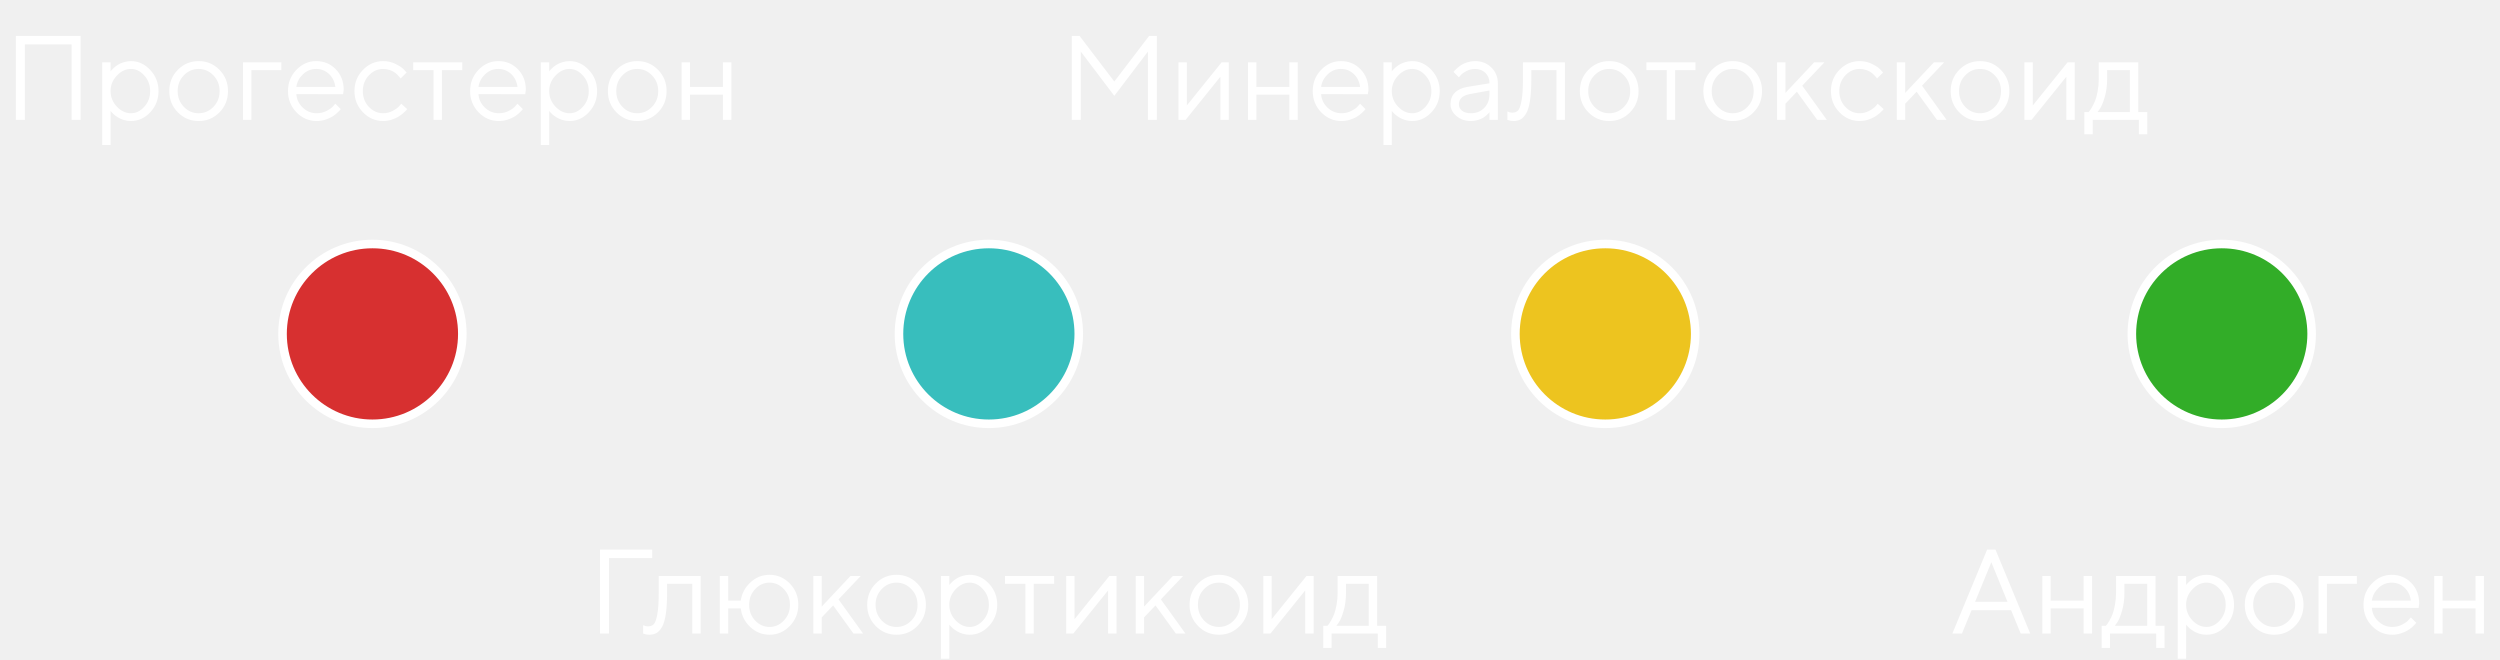
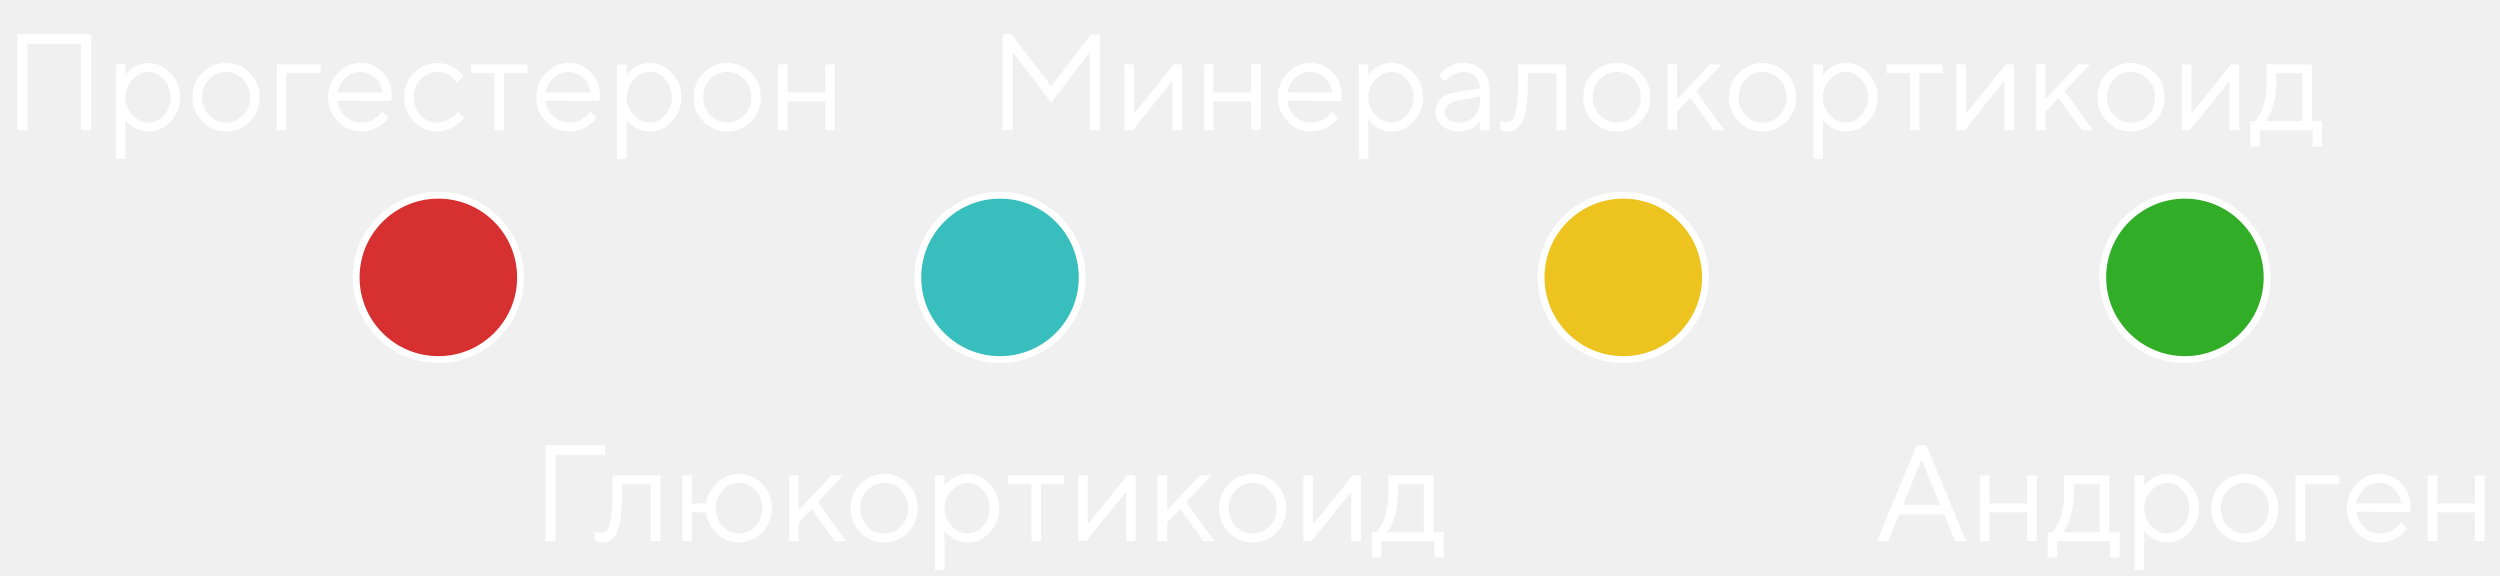
- <svg xmlns="http://www.w3.org/2000/svg" width="292" height="77" viewBox="0 0 292 77" fill="none">
-   <path d="M126 39C126 44.799 121.299 49.5 115.5 49.5C109.701 49.5 105 44.799 105 39C105 33.201 109.701 28.5 115.5 28.5C121.299 28.5 126 33.201 126 39Z" fill="#38BEBD" stroke="white" />
-   <path d="M198 39C198 44.799 193.299 49.5 187.5 49.5C181.701 49.5 177 44.799 177 39C177 33.201 181.701 28.5 187.5 28.5C193.299 28.5 198 33.201 198 39Z" fill="#EDC41F" stroke="white" />
-   <path d="M270 39C270 44.799 265.299 49.5 259.5 49.5C253.701 49.5 249 44.799 249 39C249 33.201 253.701 28.5 259.5 28.5C265.299 28.5 270 33.201 270 39Z" fill="#32AD28" stroke="white" />
-   <path d="M54 39C54 44.799 49.299 49.5 43.5 49.5C37.701 49.5 33 44.799 33 39C33 33.201 37.701 28.5 43.5 28.5C49.299 28.5 54 33.201 54 39Z" fill="#D73030" stroke="white" />
-   <path d="M134.077 6.022L130.153 11.197L126.236 6.022V14H125.184V4.197H126.093L130.153 9.522L134.214 4.197H135.123V14H134.077V6.022ZM142.684 7.28H143.524V14H142.54V8.962L138.479 14H137.646V7.28H138.623V12.318L142.684 7.28ZM150.593 14V11.06H146.744V14H145.767V7.28H146.744V10.151H150.593V7.28H151.577V14H150.593ZM159.767 11.006L154.305 10.992C154.341 11.598 154.59 12.122 155.05 12.565C155.515 13.007 156.059 13.227 156.684 13.227C157.103 13.227 157.493 13.134 157.853 12.947C158.213 12.76 158.468 12.574 158.618 12.387L158.857 12.113L159.486 12.742C159.459 12.779 159.418 12.831 159.363 12.899C159.313 12.963 159.199 13.075 159.021 13.234C158.848 13.389 158.659 13.528 158.454 13.651C158.254 13.77 157.992 13.882 157.668 13.986C157.349 14.087 157.021 14.137 156.684 14.137C155.768 14.137 154.979 13.797 154.318 13.118C153.658 12.435 153.327 11.607 153.327 10.637C153.327 9.666 153.653 8.841 154.305 8.162C154.961 7.479 155.731 7.137 156.615 7.137C157.531 7.137 158.297 7.456 158.912 8.094C159.527 8.727 159.835 9.529 159.835 10.5L159.767 11.006ZM158.126 8.647C157.707 8.251 157.203 8.053 156.615 8.053C156.027 8.053 155.515 8.26 155.077 8.675C154.64 9.09 154.382 9.582 154.305 10.151H158.857C158.785 9.545 158.541 9.044 158.126 8.647ZM163.301 8.825C162.809 9.345 162.562 9.951 162.562 10.644C162.562 11.332 162.806 11.935 163.294 12.455C163.786 12.97 164.335 13.227 164.941 13.227C165.52 13.227 166.037 12.977 166.493 12.476C166.953 11.97 167.184 11.359 167.184 10.644C167.184 9.924 166.953 9.313 166.493 8.812C166.037 8.306 165.52 8.053 164.941 8.053C164.335 8.053 163.788 8.31 163.301 8.825ZM162.562 12.947V16.939H161.585V7.28H162.562V8.333C162.581 8.306 162.613 8.265 162.658 8.21C162.708 8.151 162.806 8.053 162.952 7.916C163.103 7.779 163.264 7.659 163.438 7.554C163.611 7.444 163.832 7.349 164.101 7.267C164.374 7.18 164.654 7.137 164.941 7.137C165.798 7.137 166.548 7.481 167.19 8.169C167.838 8.857 168.161 9.682 168.161 10.644C168.161 11.601 167.84 12.423 167.197 13.111C166.555 13.795 165.803 14.137 164.941 14.137C164.654 14.137 164.376 14.096 164.107 14.014C163.843 13.932 163.62 13.834 163.438 13.72C163.255 13.606 163.096 13.492 162.959 13.378C162.827 13.259 162.727 13.159 162.658 13.077L162.562 12.947ZM171.381 10.151L173.972 9.728C173.972 9.231 173.814 8.827 173.5 8.518C173.186 8.208 172.782 8.053 172.29 8.053C171.935 8.053 171.6 8.135 171.285 8.299C170.975 8.458 170.75 8.622 170.608 8.791L170.396 9.03L169.768 8.401C169.795 8.365 169.831 8.319 169.877 8.265C169.927 8.205 170.032 8.105 170.191 7.964C170.355 7.818 170.526 7.688 170.704 7.574C170.882 7.46 171.114 7.36 171.401 7.273C171.693 7.182 171.989 7.137 172.29 7.137C173.056 7.137 173.689 7.385 174.19 7.882C174.696 8.379 174.949 8.994 174.949 9.728V14H173.972V13.091C173.953 13.118 173.924 13.157 173.883 13.207C173.846 13.253 173.76 13.337 173.623 13.46C173.491 13.579 173.347 13.685 173.192 13.781C173.037 13.872 172.832 13.954 172.577 14.027C172.326 14.1 172.067 14.137 171.798 14.137C171.128 14.137 170.563 13.938 170.103 13.542C169.647 13.146 169.419 12.692 169.419 12.182C169.419 11.621 169.588 11.17 169.925 10.828C170.262 10.482 170.747 10.256 171.381 10.151ZM171.798 13.227C172.431 13.227 172.951 13.02 173.356 12.605C173.767 12.191 173.972 11.653 173.972 10.992V10.568L171.661 10.992C170.823 11.152 170.401 11.548 170.396 12.182C170.396 12.482 170.52 12.733 170.766 12.934C171.016 13.13 171.36 13.227 171.798 13.227ZM177.882 7.28H182.783V14H181.799V8.189H178.859V9.242C178.859 10.231 178.809 11.056 178.709 11.717C178.613 12.373 178.467 12.874 178.271 13.221C178.076 13.562 177.859 13.802 177.622 13.938C177.385 14.071 177.098 14.137 176.761 14.137C176.647 14.137 176.531 14.125 176.412 14.102C176.298 14.08 176.214 14.055 176.159 14.027L176.063 14V13.023C176.25 13.114 176.437 13.159 176.624 13.159C176.911 13.159 177.137 13.077 177.301 12.913C177.465 12.749 177.602 12.371 177.711 11.778C177.825 11.186 177.882 10.341 177.882 9.242V7.28ZM189.688 12.476C190.166 11.979 190.405 11.368 190.405 10.644C190.405 9.914 190.164 9.301 189.681 8.805C189.202 8.303 188.626 8.053 187.951 8.053C187.281 8.053 186.705 8.303 186.222 8.805C185.743 9.301 185.504 9.912 185.504 10.637C185.504 11.357 185.743 11.97 186.222 12.476C186.705 12.977 187.281 13.227 187.951 13.227C188.626 13.227 189.204 12.977 189.688 12.476ZM185.531 13.125C184.861 12.45 184.526 11.623 184.526 10.644C184.526 9.659 184.859 8.83 185.524 8.155C186.194 7.476 187.006 7.137 187.958 7.137C188.91 7.137 189.719 7.476 190.385 8.155C191.05 8.83 191.383 9.659 191.383 10.644C191.383 11.623 191.05 12.45 190.385 13.125C189.719 13.8 188.91 14.137 187.958 14.137C187.006 14.137 186.197 13.8 185.531 13.125ZM192.299 8.189V7.28H198.034V8.189H195.655V14H194.678V8.189H192.299ZM204.111 12.476C204.59 11.979 204.829 11.368 204.829 10.644C204.829 9.914 204.588 9.301 204.104 8.805C203.626 8.303 203.049 8.053 202.375 8.053C201.705 8.053 201.129 8.303 200.646 8.805C200.167 9.301 199.928 9.912 199.928 10.637C199.928 11.357 200.167 11.97 200.646 12.476C201.129 12.977 201.705 13.227 202.375 13.227C203.049 13.227 203.628 12.977 204.111 12.476ZM199.955 13.125C199.285 12.45 198.95 11.623 198.95 10.644C198.95 9.659 199.283 8.83 199.948 8.155C200.618 7.476 201.429 7.137 202.382 7.137C203.334 7.137 204.143 7.476 204.809 8.155C205.474 8.83 205.807 9.659 205.807 10.644C205.807 11.623 205.474 12.45 204.809 13.125C204.143 13.8 203.334 14.137 202.382 14.137C201.429 14.137 200.62 13.8 199.955 13.125ZM208.541 12.113V14H207.563V7.28H208.541V10.849L211.897 7.28H213.094L210.503 10.008L213.374 14H212.253L209.874 10.712L208.541 12.113ZM214.844 13.111C214.183 12.432 213.853 11.607 213.853 10.637C213.853 9.666 214.183 8.841 214.844 8.162C215.509 7.479 216.298 7.137 217.209 7.137C217.733 7.137 218.221 7.251 218.672 7.479C219.128 7.702 219.453 7.925 219.649 8.148L219.943 8.47L219.239 9.167C219.221 9.14 219.194 9.101 219.157 9.051C219.121 9.001 219.039 8.91 218.911 8.777C218.788 8.645 218.654 8.531 218.508 8.436C218.362 8.335 218.173 8.246 217.94 8.169C217.708 8.091 217.464 8.053 217.209 8.053C216.566 8.053 216.008 8.303 215.534 8.805C215.065 9.301 214.83 9.914 214.83 10.644C214.83 11.368 215.065 11.981 215.534 12.482C216.008 12.979 216.566 13.227 217.209 13.227C217.601 13.227 217.972 13.134 218.323 12.947C218.674 12.76 218.929 12.574 219.089 12.387L219.314 12.113L220.012 12.742C219.984 12.779 219.941 12.831 219.882 12.899C219.827 12.963 219.709 13.075 219.526 13.234C219.344 13.389 219.153 13.528 218.952 13.651C218.752 13.77 218.492 13.882 218.173 13.986C217.858 14.087 217.537 14.137 217.209 14.137C216.293 14.137 215.505 13.795 214.844 13.111ZM222.527 12.113V14H221.55V7.28H222.527V10.849L225.884 7.28H227.08L224.489 10.008L227.36 14H226.239L223.86 10.712L222.527 12.113ZM233 12.476C233.479 11.979 233.718 11.368 233.718 10.644C233.718 9.914 233.476 9.301 232.993 8.805C232.515 8.303 231.938 8.053 231.264 8.053C230.594 8.053 230.017 8.303 229.534 8.805C229.056 9.301 228.816 9.912 228.816 10.637C228.816 11.357 229.056 11.97 229.534 12.476C230.017 12.977 230.594 13.227 231.264 13.227C231.938 13.227 232.517 12.977 233 12.476ZM228.844 13.125C228.174 12.45 227.839 11.623 227.839 10.644C227.839 9.659 228.172 8.83 228.837 8.155C229.507 7.476 230.318 7.137 231.271 7.137C232.223 7.137 233.032 7.476 233.697 8.155C234.363 8.83 234.695 9.659 234.695 10.644C234.695 11.623 234.363 12.45 233.697 13.125C233.032 13.8 232.223 14.137 231.271 14.137C230.318 14.137 229.509 13.8 228.844 13.125ZM241.49 7.28H242.331V14H241.347V8.962L237.286 14H236.452V7.28H237.43V12.318L241.49 7.28ZM250.801 13.091V15.682H249.823V14H244.43V15.682H243.452V13.091H243.938C243.965 13.063 244.006 13.018 244.061 12.954C244.12 12.886 244.218 12.735 244.354 12.503C244.491 12.271 244.612 12.02 244.717 11.751C244.826 11.477 244.922 11.115 245.004 10.664C245.09 10.208 245.134 9.734 245.134 9.242V7.28H249.748V13.091H250.801ZM246.111 8.189V9.242C246.111 10.008 246.018 10.71 245.831 11.348C245.644 11.986 245.457 12.437 245.271 12.701L244.99 13.091H248.771V8.189H246.111Z" fill="white" />
-   <path d="M234.474 70.288L232.587 65.667L230.693 70.288H234.474ZM234.897 71.272H230.276L229.155 74H228.034L232.095 64.197H233.072L237.133 74H236.019L234.897 71.272ZM243.367 74V71.061H239.519V74H238.541V67.28H239.519V70.151H243.367V67.28H244.352V74H243.367ZM252.821 73.091V75.682H251.844V74H246.45V75.682H245.473V73.091H245.958C245.985 73.064 246.026 73.018 246.081 72.954C246.14 72.886 246.238 72.735 246.375 72.503C246.512 72.27 246.632 72.02 246.737 71.751C246.847 71.478 246.942 71.115 247.024 70.664C247.111 70.208 247.154 69.734 247.154 69.242V67.28H251.769V73.091H252.821ZM248.132 68.189V69.242C248.132 70.008 248.038 70.71 247.852 71.348C247.665 71.986 247.478 72.437 247.291 72.701L247.011 73.091H250.791V68.189H248.132ZM256.075 68.825C255.583 69.345 255.337 69.951 255.337 70.644C255.337 71.332 255.581 71.936 256.068 72.455C256.561 72.97 257.11 73.228 257.716 73.228C258.295 73.228 258.812 72.977 259.268 72.476C259.728 71.97 259.958 71.359 259.958 70.644C259.958 69.924 259.728 69.313 259.268 68.811C258.812 68.306 258.295 68.053 257.716 68.053C257.11 68.053 256.563 68.31 256.075 68.825ZM255.337 72.947V76.939H254.359V67.28H255.337V68.333C255.355 68.306 255.387 68.265 255.433 68.21C255.483 68.151 255.581 68.053 255.727 67.916C255.877 67.779 256.039 67.659 256.212 67.554C256.385 67.444 256.606 67.349 256.875 67.267C257.148 67.18 257.429 67.137 257.716 67.137C258.573 67.137 259.322 67.481 259.965 68.169C260.612 68.857 260.936 69.682 260.936 70.644C260.936 71.601 260.614 72.423 259.972 73.111C259.329 73.795 258.577 74.137 257.716 74.137C257.429 74.137 257.151 74.096 256.882 74.014C256.618 73.932 256.394 73.834 256.212 73.72C256.03 73.606 255.87 73.492 255.733 73.378C255.601 73.259 255.501 73.159 255.433 73.077L255.337 72.947ZM267.354 72.476C267.833 71.979 268.072 71.368 268.072 70.644C268.072 69.914 267.831 69.301 267.348 68.805C266.869 68.303 266.293 68.053 265.618 68.053C264.948 68.053 264.372 68.303 263.889 68.805C263.41 69.301 263.171 69.912 263.171 70.637C263.171 71.357 263.41 71.97 263.889 72.476C264.372 72.977 264.948 73.228 265.618 73.228C266.293 73.228 266.871 72.977 267.354 72.476ZM263.198 73.125C262.528 72.451 262.193 71.623 262.193 70.644C262.193 69.659 262.526 68.83 263.191 68.155C263.861 67.476 264.673 67.137 265.625 67.137C266.577 67.137 267.386 67.476 268.052 68.155C268.717 68.83 269.05 69.659 269.05 70.644C269.05 71.623 268.717 72.451 268.052 73.125C267.386 73.799 266.577 74.137 265.625 74.137C264.673 74.137 263.864 73.799 263.198 73.125ZM275.284 67.28V68.189H271.784V74H270.807V67.28H275.284ZM282.496 71.006L277.034 70.992C277.071 71.598 277.319 72.122 277.779 72.564C278.244 73.007 278.789 73.228 279.413 73.228C279.832 73.228 280.222 73.134 280.582 72.947C280.942 72.76 281.197 72.574 281.348 72.387L281.587 72.113L282.216 72.742C282.188 72.779 282.147 72.831 282.093 72.899C282.043 72.963 281.929 73.075 281.751 73.234C281.578 73.389 281.389 73.528 281.184 73.651C280.983 73.77 280.721 73.882 280.397 73.986C280.078 74.087 279.75 74.137 279.413 74.137C278.497 74.137 277.709 73.797 277.048 73.118C276.387 72.435 276.057 71.607 276.057 70.637C276.057 69.666 276.382 68.841 277.034 68.162C277.69 67.478 278.461 67.137 279.345 67.137C280.261 67.137 281.026 67.456 281.642 68.094C282.257 68.727 282.564 69.529 282.564 70.5L282.496 71.006ZM280.855 68.647C280.436 68.251 279.933 68.053 279.345 68.053C278.757 68.053 278.244 68.26 277.807 68.675C277.369 69.09 277.112 69.582 277.034 70.151H281.587C281.514 69.545 281.27 69.044 280.855 68.647ZM289.141 74V71.061H285.292V74H284.314V67.28H285.292V70.151H289.141V67.28H290.125V74H289.141Z" fill="white" />
-   <path d="M70.082 74V64.197H76.173V65.182H71.135V74H70.082ZM76.939 67.28H81.84V74H80.856V68.189H77.916V69.242C77.916 70.231 77.866 71.056 77.766 71.717C77.67 72.373 77.524 72.874 77.328 73.221C77.132 73.562 76.916 73.802 76.679 73.939C76.442 74.071 76.155 74.137 75.817 74.137C75.704 74.137 75.587 74.125 75.469 74.103C75.355 74.08 75.27 74.055 75.216 74.027L75.12 74V73.022C75.307 73.114 75.494 73.159 75.681 73.159C75.968 73.159 76.193 73.077 76.357 72.913C76.522 72.749 76.658 72.371 76.768 71.778C76.882 71.186 76.939 70.341 76.939 69.242V67.28ZM92.251 68.155C92.912 68.839 93.242 69.666 93.242 70.637C93.242 71.607 92.909 72.435 92.244 73.118C91.583 73.797 90.797 74.137 89.886 74.137C89.029 74.137 88.279 73.838 87.637 73.241C86.999 72.644 86.627 71.917 86.522 71.061H85.053V74H84.075V67.28H85.053V70.151H86.522C86.636 69.331 87.01 68.625 87.644 68.032C88.277 67.435 89.024 67.137 89.886 67.137C90.802 67.137 91.59 67.476 92.251 68.155ZM88.211 68.798C87.737 69.299 87.5 69.914 87.5 70.644C87.5 71.368 87.735 71.981 88.204 72.482C88.678 72.979 89.236 73.228 89.879 73.228C90.526 73.228 91.084 72.979 91.554 72.482C92.028 71.981 92.265 71.368 92.265 70.644C92.265 69.914 92.028 69.301 91.554 68.805C91.084 68.303 90.526 68.053 89.879 68.053C89.236 68.053 88.68 68.301 88.211 68.798ZM95.977 72.113V74H94.999V67.28H95.977V70.849L99.333 67.28H100.529L97.939 70.008L100.81 74H99.689L97.31 70.712L95.977 72.113ZM106.449 72.476C106.928 71.979 107.167 71.368 107.167 70.644C107.167 69.914 106.925 69.301 106.442 68.805C105.964 68.303 105.387 68.053 104.713 68.053C104.043 68.053 103.466 68.303 102.983 68.805C102.505 69.301 102.266 69.912 102.266 70.637C102.266 71.357 102.505 71.97 102.983 72.476C103.466 72.977 104.043 73.228 104.713 73.228C105.387 73.228 105.966 72.977 106.449 72.476ZM102.293 73.125C101.623 72.451 101.288 71.623 101.288 70.644C101.288 69.659 101.621 68.83 102.286 68.155C102.956 67.476 103.767 67.137 104.72 67.137C105.672 67.137 106.481 67.476 107.146 68.155C107.812 68.83 108.145 69.659 108.145 70.644C108.145 71.623 107.812 72.451 107.146 73.125C106.481 73.799 105.672 74.137 104.72 74.137C103.767 74.137 102.958 73.799 102.293 73.125ZM111.617 68.825C111.125 69.345 110.879 69.951 110.879 70.644C110.879 71.332 111.123 71.936 111.61 72.455C112.103 72.97 112.652 73.228 113.258 73.228C113.837 73.228 114.354 72.977 114.81 72.476C115.27 71.97 115.5 71.359 115.5 70.644C115.5 69.924 115.27 69.313 114.81 68.811C114.354 68.306 113.837 68.053 113.258 68.053C112.652 68.053 112.105 68.31 111.617 68.825ZM110.879 72.947V76.939H109.901V67.28H110.879V68.333C110.897 68.306 110.929 68.265 110.975 68.21C111.025 68.151 111.123 68.053 111.269 67.916C111.419 67.779 111.581 67.659 111.754 67.554C111.927 67.444 112.148 67.349 112.417 67.267C112.69 67.18 112.971 67.137 113.258 67.137C114.115 67.137 114.864 67.481 115.507 68.169C116.154 68.857 116.478 69.682 116.478 70.644C116.478 71.601 116.156 72.423 115.514 73.111C114.871 73.795 114.119 74.137 113.258 74.137C112.971 74.137 112.693 74.096 112.424 74.014C112.16 73.932 111.936 73.834 111.754 73.72C111.572 73.606 111.412 73.492 111.275 73.378C111.143 73.259 111.043 73.159 110.975 73.077L110.879 72.947ZM117.387 68.189V67.28H123.122V68.189H120.743V74H119.766V68.189H117.387ZM129.568 67.28H130.409V74H129.425V68.962L125.364 74H124.53V67.28H125.508V72.318L129.568 67.28ZM133.629 72.113V74H132.651V67.28H133.629V70.849L136.985 67.28H138.182L135.591 70.008L138.462 74H137.341L134.962 70.712L133.629 72.113ZM144.102 72.476C144.58 71.979 144.819 71.368 144.819 70.644C144.819 69.914 144.578 69.301 144.095 68.805C143.616 68.303 143.04 68.053 142.365 68.053C141.695 68.053 141.119 68.303 140.636 68.805C140.157 69.301 139.918 69.912 139.918 70.637C139.918 71.357 140.157 71.97 140.636 72.476C141.119 72.977 141.695 73.228 142.365 73.228C143.04 73.228 143.618 72.977 144.102 72.476ZM139.945 73.125C139.275 72.451 138.94 71.623 138.94 70.644C138.94 69.659 139.273 68.83 139.938 68.155C140.608 67.476 141.42 67.137 142.372 67.137C143.325 67.137 144.133 67.476 144.799 68.155C145.464 68.83 145.797 69.659 145.797 70.644C145.797 71.623 145.464 72.451 144.799 73.125C144.133 73.799 143.325 74.137 142.372 74.137C141.42 74.137 140.611 73.799 139.945 73.125ZM152.592 67.28H153.433V74H152.448V68.962L148.388 74H147.554V67.28H148.531V72.318L152.592 67.28ZM161.902 73.091V75.682H160.925V74H155.531V75.682H154.554V73.091H155.039C155.066 73.064 155.107 73.018 155.162 72.954C155.221 72.886 155.319 72.735 155.456 72.503C155.593 72.27 155.714 72.02 155.818 71.751C155.928 71.478 156.023 71.115 156.105 70.664C156.192 70.208 156.235 69.734 156.235 69.242V67.28H160.85V73.091H161.902ZM157.213 68.189V69.242C157.213 70.008 157.119 70.71 156.933 71.348C156.746 71.986 156.559 72.437 156.372 72.701L156.092 73.091H159.872V68.189H157.213Z" fill="white" />
-   <path d="M9.416 4.197V14H8.363V5.182H2.908V14H1.855V4.197H9.416ZM13.654 8.825C13.162 9.345 12.916 9.951 12.916 10.644C12.916 11.332 13.16 11.935 13.648 12.455C14.14 12.97 14.689 13.227 15.295 13.227C15.874 13.227 16.391 12.977 16.847 12.476C17.307 11.97 17.537 11.359 17.537 10.644C17.537 9.924 17.307 9.313 16.847 8.812C16.391 8.306 15.874 8.053 15.295 8.053C14.689 8.053 14.142 8.31 13.654 8.825ZM12.916 12.947V16.939H11.938V7.28H12.916V8.333C12.934 8.306 12.966 8.265 13.012 8.21C13.062 8.151 13.16 8.053 13.306 7.916C13.456 7.779 13.618 7.659 13.791 7.554C13.964 7.444 14.185 7.349 14.454 7.267C14.727 7.18 15.008 7.137 15.295 7.137C16.152 7.137 16.901 7.481 17.544 8.169C18.191 8.857 18.515 9.682 18.515 10.644C18.515 11.601 18.193 12.423 17.551 13.111C16.908 13.795 16.156 14.137 15.295 14.137C15.008 14.137 14.73 14.096 14.461 14.014C14.197 13.932 13.973 13.834 13.791 13.72C13.609 13.606 13.449 13.492 13.312 13.378C13.18 13.259 13.08 13.159 13.012 13.077L12.916 12.947ZM24.934 12.476C25.412 11.979 25.651 11.368 25.651 10.644C25.651 9.914 25.41 9.301 24.927 8.805C24.448 8.303 23.872 8.053 23.197 8.053C22.527 8.053 21.951 8.303 21.468 8.805C20.989 9.301 20.75 9.912 20.75 10.637C20.75 11.357 20.989 11.97 21.468 12.476C21.951 12.977 22.527 13.227 23.197 13.227C23.872 13.227 24.451 12.977 24.934 12.476ZM20.777 13.125C20.107 12.45 19.773 11.623 19.773 10.644C19.773 9.659 20.105 8.83 20.77 8.155C21.44 7.476 22.252 7.137 23.204 7.137C24.157 7.137 24.965 7.476 25.631 8.155C26.296 8.83 26.629 9.659 26.629 10.644C26.629 11.623 26.296 12.45 25.631 13.125C24.965 13.8 24.157 14.137 23.204 14.137C22.252 14.137 21.443 13.8 20.777 13.125ZM32.863 7.28V8.189H29.363V14H28.386V7.28H32.863ZM40.075 11.006L34.613 10.992C34.65 11.598 34.898 12.122 35.358 12.565C35.823 13.007 36.368 13.227 36.992 13.227C37.411 13.227 37.801 13.134 38.161 12.947C38.521 12.76 38.776 12.574 38.927 12.387L39.166 12.113L39.795 12.742C39.768 12.779 39.727 12.831 39.672 12.899C39.622 12.963 39.508 13.075 39.33 13.234C39.157 13.389 38.968 13.528 38.763 13.651C38.562 13.77 38.3 13.882 37.977 13.986C37.658 14.087 37.329 14.137 36.992 14.137C36.076 14.137 35.288 13.797 34.627 13.118C33.966 12.435 33.636 11.607 33.636 10.637C33.636 9.666 33.962 8.841 34.613 8.162C35.27 7.479 36.04 7.137 36.924 7.137C37.84 7.137 38.605 7.456 39.221 8.094C39.836 8.727 40.144 9.529 40.144 10.5L40.075 11.006ZM38.435 8.647C38.015 8.251 37.512 8.053 36.924 8.053C36.336 8.053 35.823 8.26 35.386 8.675C34.948 9.09 34.691 9.582 34.613 10.151H39.166C39.093 9.545 38.849 9.044 38.435 8.647ZM42.393 13.111C41.732 12.432 41.401 11.607 41.401 10.637C41.401 9.666 41.732 8.841 42.393 8.162C43.058 7.479 43.846 7.137 44.758 7.137C45.282 7.137 45.77 7.251 46.221 7.479C46.676 7.702 47.002 7.925 47.198 8.148L47.492 8.47L46.788 9.167C46.77 9.14 46.742 9.101 46.706 9.051C46.67 9.001 46.588 8.91 46.46 8.777C46.337 8.645 46.203 8.531 46.057 8.436C45.911 8.335 45.722 8.246 45.489 8.169C45.257 8.091 45.013 8.053 44.758 8.053C44.115 8.053 43.557 8.303 43.083 8.805C42.614 9.301 42.379 9.914 42.379 10.644C42.379 11.368 42.614 11.981 43.083 12.482C43.557 12.979 44.115 13.227 44.758 13.227C45.15 13.227 45.521 13.134 45.872 12.947C46.223 12.76 46.478 12.574 46.638 12.387L46.863 12.113L47.56 12.742C47.533 12.779 47.49 12.831 47.431 12.899C47.376 12.963 47.258 13.075 47.075 13.234C46.893 13.389 46.702 13.528 46.501 13.651C46.3 13.77 46.041 13.882 45.722 13.986C45.407 14.087 45.086 14.137 44.758 14.137C43.842 14.137 43.053 13.795 42.393 13.111ZM48.258 8.189V7.28H53.993V8.189H51.614V14H50.637V8.189H48.258ZM61.349 11.006L55.887 10.992C55.923 11.598 56.172 12.122 56.632 12.565C57.097 13.007 57.641 13.227 58.266 13.227C58.685 13.227 59.075 13.134 59.435 12.947C59.795 12.76 60.05 12.574 60.2 12.387L60.44 12.113L61.068 12.742C61.041 12.779 61 12.831 60.945 12.899C60.895 12.963 60.781 13.075 60.603 13.234C60.43 13.389 60.241 13.528 60.036 13.651C59.836 13.77 59.574 13.882 59.25 13.986C58.931 14.087 58.603 14.137 58.266 14.137C57.35 14.137 56.561 13.797 55.9 13.118C55.24 12.435 54.909 11.607 54.909 10.637C54.909 9.666 55.235 8.841 55.887 8.162C56.543 7.479 57.313 7.137 58.197 7.137C59.113 7.137 59.879 7.456 60.494 8.094C61.109 8.727 61.417 9.529 61.417 10.5L61.349 11.006ZM59.708 8.647C59.289 8.251 58.785 8.053 58.197 8.053C57.609 8.053 57.097 8.26 56.659 8.675C56.222 9.09 55.964 9.582 55.887 10.151H60.44C60.367 9.545 60.123 9.044 59.708 8.647ZM64.883 8.825C64.391 9.345 64.144 9.951 64.144 10.644C64.144 11.332 64.388 11.935 64.876 12.455C65.368 12.97 65.917 13.227 66.523 13.227C67.102 13.227 67.62 12.977 68.075 12.476C68.535 11.97 68.766 11.359 68.766 10.644C68.766 9.924 68.535 9.313 68.075 8.812C67.62 8.306 67.102 8.053 66.523 8.053C65.917 8.053 65.37 8.31 64.883 8.825ZM64.144 12.947V16.939H63.167V7.28H64.144V8.333C64.163 8.306 64.195 8.265 64.24 8.21C64.29 8.151 64.388 8.053 64.534 7.916C64.685 7.779 64.846 7.659 65.019 7.554C65.193 7.444 65.414 7.349 65.683 7.267C65.956 7.18 66.236 7.137 66.523 7.137C67.38 7.137 68.13 7.481 68.772 8.169C69.42 8.857 69.743 9.682 69.743 10.644C69.743 11.601 69.422 12.423 68.779 13.111C68.137 13.795 67.385 14.137 66.523 14.137C66.236 14.137 65.958 14.096 65.689 14.014C65.425 13.932 65.202 13.834 65.019 13.72C64.837 13.606 64.678 13.492 64.541 13.378C64.409 13.259 64.309 13.159 64.24 13.077L64.144 12.947ZM76.162 12.476C76.641 11.979 76.88 11.368 76.88 10.644C76.88 9.914 76.638 9.301 76.155 8.805C75.677 8.303 75.1 8.053 74.426 8.053C73.756 8.053 73.179 8.303 72.696 8.805C72.218 9.301 71.978 9.912 71.978 10.637C71.978 11.357 72.218 11.97 72.696 12.476C73.179 12.977 73.756 13.227 74.426 13.227C75.1 13.227 75.679 12.977 76.162 12.476ZM72.006 13.125C71.336 12.45 71.001 11.623 71.001 10.644C71.001 9.659 71.334 8.83 71.999 8.155C72.669 7.476 73.48 7.137 74.433 7.137C75.385 7.137 76.194 7.476 76.859 8.155C77.525 8.83 77.857 9.659 77.857 10.644C77.857 11.623 77.525 12.45 76.859 13.125C76.194 13.8 75.385 14.137 74.433 14.137C73.48 14.137 72.671 13.8 72.006 13.125ZM84.44 14V11.06H80.592V14H79.614V7.28H80.592V10.151H84.44V7.28H85.425V14H84.44Z" fill="white" />
+ <svg xmlns="http://www.w3.org/2000/svg" width="365" height="84" viewBox="0 0 365 84" fill="none">
+   <path d="M158 40.5C158 47.127 152.627 52.5 146 52.5C139.373 52.5 134 47.127 134 40.5C134 33.873 139.373 28.5 146 28.5C152.627 28.5 158 33.873 158 40.5Z" fill="#38BEBD" stroke="white" />
+   <path d="M249 40.5C249 47.127 243.627 52.5 237 52.5C230.373 52.5 225 47.127 225 40.5C225 33.873 230.373 28.5 237 28.5C243.627 28.5 249 33.873 249 40.5Z" fill="#EDC41F" stroke="white" />
+   <path d="M331 40.5C331 47.127 325.627 52.5 319 52.5C312.373 52.5 307 47.127 307 40.5C307 33.873 312.373 28.5 319 28.5C325.627 28.5 331 33.873 331 40.5Z" fill="#32AD28" stroke="white" />
+   <path d="M76 40.5C76 47.127 70.627 52.5 64 52.5C57.373 52.5 52 47.127 52 40.5C52 33.873 57.373 28.5 64 28.5C70.627 28.5 76 33.873 76 40.5Z" fill="#D73030" stroke="white" />
+   <path d="M159.08 7.604L153.475 14.996L147.879 7.604V19H146.375V4.996H147.674L153.475 12.604L159.275 4.996H160.574V19H159.08V7.604ZM171.375 9.4H172.576V19H171.17V11.803L165.369 19H164.178V9.4H165.574V16.598L171.375 9.4ZM182.674 19V14.801H177.176V19H175.779V9.4H177.176V13.502H182.674V9.4H184.08V19H182.674ZM195.779 14.723L187.977 14.703C188.029 15.569 188.383 16.318 189.041 16.949C189.705 17.581 190.483 17.896 191.375 17.896C191.974 17.896 192.531 17.763 193.045 17.496C193.559 17.229 193.924 16.962 194.139 16.695L194.48 16.305L195.379 17.203C195.34 17.255 195.281 17.33 195.203 17.428C195.132 17.519 194.969 17.678 194.715 17.906C194.467 18.128 194.197 18.326 193.904 18.502C193.618 18.671 193.243 18.831 192.781 18.98C192.326 19.124 191.857 19.195 191.375 19.195C190.066 19.195 188.94 18.71 187.996 17.74C187.052 16.764 186.58 15.582 186.58 14.195C186.58 12.809 187.046 11.63 187.977 10.66C188.914 9.684 190.014 9.195 191.277 9.195C192.586 9.195 193.68 9.651 194.559 10.562C195.438 11.467 195.877 12.613 195.877 14L195.779 14.723ZM193.436 11.354C192.837 10.787 192.117 10.504 191.277 10.504C190.438 10.504 189.705 10.8 189.08 11.393C188.455 11.985 188.087 12.688 187.977 13.502H194.48C194.376 12.636 194.028 11.92 193.436 11.354ZM200.828 11.607C200.125 12.35 199.773 13.216 199.773 14.205C199.773 15.188 200.122 16.051 200.818 16.793C201.521 17.529 202.306 17.896 203.172 17.896C203.999 17.896 204.738 17.538 205.389 16.822C206.046 16.1 206.375 15.227 206.375 14.205C206.375 13.176 206.046 12.304 205.389 11.588C204.738 10.865 203.999 10.504 203.172 10.504C202.306 10.504 201.525 10.872 200.828 11.607ZM199.773 17.496V23.199H198.377V9.4H199.773V10.904C199.799 10.865 199.845 10.807 199.91 10.729C199.982 10.644 200.122 10.504 200.33 10.309C200.545 10.113 200.776 9.941 201.023 9.791C201.271 9.635 201.587 9.498 201.971 9.381C202.361 9.257 202.762 9.195 203.172 9.195C204.396 9.195 205.467 9.687 206.385 10.67C207.309 11.653 207.771 12.831 207.771 14.205C207.771 15.572 207.312 16.747 206.395 17.73C205.477 18.707 204.402 19.195 203.172 19.195C202.762 19.195 202.365 19.137 201.98 19.02C201.603 18.902 201.284 18.762 201.023 18.6C200.763 18.437 200.535 18.274 200.34 18.111C200.151 17.942 200.008 17.799 199.91 17.682L199.773 17.496ZM212.371 13.502L216.072 12.896C216.072 12.187 215.848 11.611 215.398 11.168C214.949 10.725 214.373 10.504 213.67 10.504C213.162 10.504 212.684 10.621 212.234 10.855C211.792 11.083 211.469 11.318 211.268 11.559L210.965 11.9L210.066 11.002C210.105 10.95 210.158 10.885 210.223 10.807C210.294 10.722 210.444 10.579 210.672 10.377C210.906 10.169 211.15 9.983 211.404 9.82C211.658 9.658 211.99 9.514 212.4 9.391C212.817 9.26 213.24 9.195 213.67 9.195C214.764 9.195 215.669 9.55 216.385 10.26C217.107 10.969 217.469 11.848 217.469 12.896V19H216.072V17.701C216.046 17.74 216.004 17.796 215.945 17.867C215.893 17.932 215.77 18.053 215.574 18.229C215.385 18.398 215.18 18.551 214.959 18.688C214.738 18.818 214.445 18.935 214.08 19.039C213.722 19.143 213.351 19.195 212.967 19.195C212.01 19.195 211.202 18.912 210.545 18.346C209.894 17.779 209.568 17.131 209.568 16.402C209.568 15.602 209.809 14.957 210.291 14.469C210.773 13.974 211.466 13.652 212.371 13.502ZM212.967 17.896C213.872 17.896 214.614 17.6 215.193 17.008C215.779 16.415 216.072 15.647 216.072 14.703V14.098L212.771 14.703C211.574 14.931 210.971 15.497 210.965 16.402C210.965 16.832 211.141 17.19 211.492 17.477C211.85 17.756 212.342 17.896 212.967 17.896ZM221.658 9.4H228.66V19H227.254V10.699H223.055V12.203C223.055 13.616 222.983 14.794 222.84 15.738C222.703 16.676 222.495 17.392 222.215 17.887C221.935 18.375 221.626 18.717 221.287 18.912C220.949 19.101 220.538 19.195 220.057 19.195C219.894 19.195 219.728 19.179 219.559 19.146C219.396 19.114 219.275 19.078 219.197 19.039L219.061 19V17.604C219.327 17.734 219.594 17.799 219.861 17.799C220.271 17.799 220.594 17.682 220.828 17.447C221.062 17.213 221.258 16.672 221.414 15.826C221.577 14.98 221.658 13.772 221.658 12.203V9.4ZM238.523 16.822C239.207 16.113 239.549 15.24 239.549 14.205C239.549 13.163 239.204 12.288 238.514 11.578C237.83 10.862 237.007 10.504 236.043 10.504C235.086 10.504 234.262 10.862 233.572 11.578C232.889 12.288 232.547 13.16 232.547 14.195C232.547 15.224 232.889 16.1 233.572 16.822C234.262 17.538 235.086 17.896 236.043 17.896C237.007 17.896 237.833 17.538 238.523 16.822ZM232.586 17.75C231.629 16.787 231.15 15.605 231.15 14.205C231.15 12.799 231.626 11.614 232.576 10.65C233.533 9.68 234.692 9.195 236.053 9.195C237.413 9.195 238.569 9.68 239.52 10.65C240.47 11.614 240.945 12.799 240.945 14.205C240.945 15.605 240.47 16.787 239.52 17.75C238.569 18.713 237.413 19.195 236.053 19.195C234.692 19.195 233.536 18.713 232.586 17.75ZM244.852 16.305V19H243.455V9.4H244.852V14.498L249.646 9.4H251.355L247.654 13.297L251.756 19H250.154L246.756 14.303L244.852 16.305ZM259.812 16.822C260.496 16.113 260.838 15.24 260.838 14.205C260.838 13.163 260.493 12.288 259.803 11.578C259.119 10.862 258.296 10.504 257.332 10.504C256.375 10.504 255.551 10.862 254.861 11.578C254.178 12.288 253.836 13.16 253.836 14.195C253.836 15.224 254.178 16.1 254.861 16.822C255.551 17.538 256.375 17.896 257.332 17.896C258.296 17.896 259.122 17.538 259.812 16.822ZM253.875 17.75C252.918 16.787 252.439 15.605 252.439 14.205C252.439 12.799 252.915 11.614 253.865 10.65C254.822 9.68 255.981 9.195 257.342 9.195C258.702 9.195 259.858 9.68 260.809 10.65C261.759 11.614 262.234 12.799 262.234 14.205C262.234 15.605 261.759 16.787 260.809 17.75C259.858 18.713 258.702 19.195 257.342 19.195C255.981 19.195 254.826 18.713 253.875 17.75ZM267.195 11.607C266.492 12.35 266.141 13.216 266.141 14.205C266.141 15.188 266.489 16.051 267.186 16.793C267.889 17.529 268.673 17.896 269.539 17.896C270.366 17.896 271.105 17.538 271.756 16.822C272.413 16.1 272.742 15.227 272.742 14.205C272.742 13.176 272.413 12.304 271.756 11.588C271.105 10.865 270.366 10.504 269.539 10.504C268.673 10.504 267.892 10.872 267.195 11.607ZM266.141 17.496V23.199H264.744V9.4H266.141V10.904C266.167 10.865 266.212 10.807 266.277 10.729C266.349 10.644 266.489 10.504 266.697 10.309C266.912 10.113 267.143 9.941 267.391 9.791C267.638 9.635 267.954 9.498 268.338 9.381C268.729 9.257 269.129 9.195 269.539 9.195C270.763 9.195 271.834 9.687 272.752 10.67C273.676 11.653 274.139 12.831 274.139 14.205C274.139 15.572 273.68 16.747 272.762 17.73C271.844 18.707 270.77 19.195 269.539 19.195C269.129 19.195 268.732 19.137 268.348 19.02C267.97 18.902 267.651 18.762 267.391 18.6C267.13 18.437 266.902 18.274 266.707 18.111C266.518 17.942 266.375 17.799 266.277 17.682L266.141 17.496ZM275.438 10.699V9.4H283.631V10.699H280.232V19H278.836V10.699H275.438ZM292.84 9.4H294.041V19H292.635V11.803L286.834 19H285.643V9.4H287.039V16.598L292.84 9.4ZM298.641 16.305V19H297.244V9.4H298.641V14.498L303.436 9.4H305.145L301.443 13.297L305.545 19H303.943L300.545 14.303L298.641 16.305ZM313.602 16.822C314.285 16.113 314.627 15.24 314.627 14.205C314.627 13.163 314.282 12.288 313.592 11.578C312.908 10.862 312.085 10.504 311.121 10.504C310.164 10.504 309.34 10.862 308.65 11.578C307.967 12.288 307.625 13.16 307.625 14.195C307.625 15.224 307.967 16.1 308.65 16.822C309.34 17.538 310.164 17.896 311.121 17.896C312.085 17.896 312.911 17.538 313.602 16.822ZM307.664 17.75C306.707 16.787 306.229 15.605 306.229 14.205C306.229 12.799 306.704 11.614 307.654 10.65C308.611 9.68 309.77 9.195 311.131 9.195C312.492 9.195 313.647 9.68 314.598 10.65C315.548 11.614 316.023 12.799 316.023 14.205C316.023 15.605 315.548 16.787 314.598 17.75C313.647 18.713 312.492 19.195 311.131 19.195C309.77 19.195 308.615 18.713 307.664 17.75ZM325.73 9.4H326.932V19H325.525V11.803L319.725 19H318.533V9.4H319.93V16.598L325.73 9.4ZM339.031 17.701V21.402H337.635V19H329.93V21.402H328.533V17.701H329.227C329.266 17.662 329.324 17.597 329.402 17.506C329.487 17.408 329.627 17.193 329.822 16.861C330.018 16.529 330.19 16.171 330.34 15.787C330.496 15.396 330.633 14.879 330.75 14.234C330.874 13.583 330.936 12.906 330.936 12.203V9.4H337.527V17.701H339.031ZM332.332 10.699V12.203C332.332 13.297 332.199 14.3 331.932 15.211C331.665 16.122 331.398 16.767 331.131 17.145L330.73 17.701H336.131V10.699H332.332Z" fill="white" />
+   <path d="M283.248 73.697L280.553 67.096L277.848 73.697H283.248ZM283.854 75.103H277.252L275.65 79H274.049L279.85 64.996H281.246L287.047 79H285.455L283.854 75.103ZM295.953 79V74.801H290.455V79H289.059V69.4H290.455V73.502H295.953V69.4H297.359V79H295.953ZM309.459 77.701V81.402H308.062V79H300.357V81.402H298.961V77.701H299.654C299.693 77.662 299.752 77.597 299.83 77.506C299.915 77.408 300.055 77.193 300.25 76.861C300.445 76.529 300.618 76.171 300.768 75.787C300.924 75.397 301.061 74.879 301.178 74.234C301.301 73.583 301.363 72.906 301.363 72.203V69.4H307.955V77.701H309.459ZM302.76 70.699V72.203C302.76 73.297 302.626 74.299 302.359 75.211C302.092 76.122 301.826 76.767 301.559 77.144L301.158 77.701H306.559V70.699H302.76ZM314.107 71.607C313.404 72.35 313.053 73.216 313.053 74.205C313.053 75.188 313.401 76.051 314.098 76.793C314.801 77.529 315.585 77.897 316.451 77.897C317.278 77.897 318.017 77.538 318.668 76.822C319.326 76.1 319.654 75.227 319.654 74.205C319.654 73.176 319.326 72.304 318.668 71.588C318.017 70.865 317.278 70.504 316.451 70.504C315.585 70.504 314.804 70.872 314.107 71.607ZM313.053 77.496V83.199H311.656V69.4H313.053V70.904C313.079 70.865 313.124 70.807 313.189 70.728C313.261 70.644 313.401 70.504 313.609 70.309C313.824 70.113 314.055 69.941 314.303 69.791C314.55 69.635 314.866 69.498 315.25 69.381C315.641 69.257 316.041 69.195 316.451 69.195C317.675 69.195 318.746 69.687 319.664 70.67C320.589 71.653 321.051 72.831 321.051 74.205C321.051 75.572 320.592 76.747 319.674 77.731C318.756 78.707 317.682 79.195 316.451 79.195C316.041 79.195 315.644 79.137 315.26 79.019C314.882 78.902 314.563 78.762 314.303 78.6C314.042 78.437 313.814 78.274 313.619 78.111C313.43 77.942 313.287 77.799 313.189 77.682L313.053 77.496ZM330.221 76.822C330.904 76.113 331.246 75.24 331.246 74.205C331.246 73.163 330.901 72.288 330.211 71.578C329.527 70.862 328.704 70.504 327.74 70.504C326.783 70.504 325.96 70.862 325.27 71.578C324.586 72.288 324.244 73.16 324.244 74.195C324.244 75.224 324.586 76.1 325.27 76.822C325.96 77.538 326.783 77.897 327.74 77.897C328.704 77.897 329.531 77.538 330.221 76.822ZM324.283 77.75C323.326 76.787 322.848 75.605 322.848 74.205C322.848 72.799 323.323 71.614 324.273 70.65C325.23 69.68 326.389 69.195 327.75 69.195C329.111 69.195 330.266 69.68 331.217 70.65C332.167 71.614 332.643 72.799 332.643 74.205C332.643 75.605 332.167 76.787 331.217 77.75C330.266 78.713 329.111 79.195 327.75 79.195C326.389 79.195 325.234 78.713 324.283 77.75ZM341.549 69.4V70.699H336.549V79H335.152V69.4H341.549ZM351.852 74.723L344.049 74.703C344.101 75.569 344.456 76.318 345.113 76.949C345.777 77.581 346.555 77.897 347.447 77.897C348.046 77.897 348.603 77.763 349.117 77.496C349.632 77.229 349.996 76.962 350.211 76.695L350.553 76.305L351.451 77.203C351.412 77.255 351.354 77.33 351.275 77.428C351.204 77.519 351.041 77.678 350.787 77.906C350.54 78.128 350.27 78.326 349.977 78.502C349.69 78.671 349.316 78.831 348.854 78.981C348.398 79.124 347.929 79.195 347.447 79.195C346.139 79.195 345.012 78.71 344.068 77.74C343.124 76.764 342.652 75.582 342.652 74.195C342.652 72.809 343.118 71.63 344.049 70.66C344.986 69.684 346.087 69.195 347.35 69.195C348.658 69.195 349.752 69.651 350.631 70.562C351.51 71.467 351.949 72.613 351.949 74L351.852 74.723ZM349.508 71.353C348.909 70.787 348.189 70.504 347.35 70.504C346.51 70.504 345.777 70.8 345.152 71.393C344.527 71.985 344.16 72.688 344.049 73.502H350.553C350.449 72.636 350.1 71.92 349.508 71.353ZM361.344 79V74.801H355.846V79H354.449V69.4H355.846V73.502H361.344V69.4H362.75V79H361.344Z" fill="white" />
+   <path d="M79.617 79V64.996H88.318V66.402H81.121V79H79.617ZM89.412 69.4H96.414V79H95.008V70.699H90.809V72.203C90.809 73.616 90.737 74.794 90.594 75.738C90.457 76.676 90.249 77.392 89.969 77.887C89.689 78.375 89.38 78.717 89.041 78.912C88.703 79.101 88.292 79.195 87.811 79.195C87.648 79.195 87.482 79.179 87.312 79.147C87.15 79.114 87.029 79.078 86.951 79.039L86.814 79V77.603C87.081 77.734 87.348 77.799 87.615 77.799C88.025 77.799 88.348 77.682 88.582 77.447C88.816 77.213 89.012 76.672 89.168 75.826C89.331 74.98 89.412 73.772 89.412 72.203V69.4ZM111.287 70.65C112.231 71.627 112.703 72.809 112.703 74.195C112.703 75.582 112.228 76.764 111.277 77.74C110.333 78.71 109.21 79.195 107.908 79.195C106.684 79.195 105.613 78.769 104.695 77.916C103.784 77.063 103.253 76.025 103.104 74.801H101.004V79H99.607V69.4H101.004V73.502H103.104C103.266 72.33 103.8 71.321 104.705 70.475C105.61 69.622 106.678 69.195 107.908 69.195C109.217 69.195 110.343 69.68 111.287 70.65ZM105.516 71.568C104.839 72.284 104.5 73.163 104.5 74.205C104.5 75.24 104.835 76.116 105.506 76.832C106.183 77.542 106.98 77.897 107.898 77.897C108.823 77.897 109.62 77.542 110.291 76.832C110.968 76.116 111.307 75.24 111.307 74.205C111.307 73.163 110.968 72.288 110.291 71.578C109.62 70.862 108.823 70.504 107.898 70.504C106.98 70.504 106.186 70.859 105.516 71.568ZM116.609 76.305V79H115.213V69.4H116.609V74.498L121.404 69.4H123.113L119.412 73.297L123.514 79H121.912L118.514 74.303L116.609 76.305ZM131.57 76.822C132.254 76.113 132.596 75.24 132.596 74.205C132.596 73.163 132.251 72.288 131.561 71.578C130.877 70.862 130.053 70.504 129.09 70.504C128.133 70.504 127.309 70.862 126.619 71.578C125.936 72.288 125.594 73.16 125.594 74.195C125.594 75.224 125.936 76.1 126.619 76.822C127.309 77.538 128.133 77.897 129.09 77.897C130.053 77.897 130.88 77.538 131.57 76.822ZM125.633 77.75C124.676 76.787 124.197 75.605 124.197 74.205C124.197 72.799 124.673 71.614 125.623 70.65C126.58 69.68 127.739 69.195 129.1 69.195C130.46 69.195 131.616 69.68 132.566 70.65C133.517 71.614 133.992 72.799 133.992 74.205C133.992 75.605 133.517 76.787 132.566 77.75C131.616 78.713 130.46 79.195 129.1 79.195C127.739 79.195 126.583 78.713 125.633 77.75ZM138.953 71.607C138.25 72.35 137.898 73.216 137.898 74.205C137.898 75.188 138.247 76.051 138.943 76.793C139.646 77.529 140.431 77.897 141.297 77.897C142.124 77.897 142.863 77.538 143.514 76.822C144.171 76.1 144.5 75.227 144.5 74.205C144.5 73.176 144.171 72.304 143.514 71.588C142.863 70.865 142.124 70.504 141.297 70.504C140.431 70.504 139.65 70.872 138.953 71.607ZM137.898 77.496V83.199H136.502V69.4H137.898V70.904C137.924 70.865 137.97 70.807 138.035 70.728C138.107 70.644 138.247 70.504 138.455 70.309C138.67 70.113 138.901 69.941 139.148 69.791C139.396 69.635 139.712 69.498 140.096 69.381C140.486 69.257 140.887 69.195 141.297 69.195C142.521 69.195 143.592 69.687 144.51 70.67C145.434 71.653 145.896 72.831 145.896 74.205C145.896 75.572 145.438 76.747 144.52 77.731C143.602 78.707 142.527 79.195 141.297 79.195C140.887 79.195 140.49 79.137 140.105 79.019C139.728 78.902 139.409 78.762 139.148 78.6C138.888 78.437 138.66 78.274 138.465 78.111C138.276 77.942 138.133 77.799 138.035 77.682L137.898 77.496ZM147.195 70.699V69.4H155.389V70.699H151.99V79H150.594V70.699H147.195ZM164.598 69.4H165.799V79H164.393V71.803L158.592 79H157.4V69.4H158.797V76.598L164.598 69.4ZM170.398 76.305V79H169.002V69.4H170.398V74.498L175.193 69.4H176.902L173.201 73.297L177.303 79H175.701L172.303 74.303L170.398 76.305ZM185.359 76.822C186.043 76.113 186.385 75.24 186.385 74.205C186.385 73.163 186.04 72.288 185.35 71.578C184.666 70.862 183.842 70.504 182.879 70.504C181.922 70.504 181.098 70.862 180.408 71.578C179.725 72.288 179.383 73.16 179.383 74.195C179.383 75.224 179.725 76.1 180.408 76.822C181.098 77.538 181.922 77.897 182.879 77.897C183.842 77.897 184.669 77.538 185.359 76.822ZM179.422 77.75C178.465 76.787 177.986 75.605 177.986 74.205C177.986 72.799 178.462 71.614 179.412 70.65C180.369 69.68 181.528 69.195 182.889 69.195C184.249 69.195 185.405 69.68 186.355 70.65C187.306 71.614 187.781 72.799 187.781 74.205C187.781 75.605 187.306 76.787 186.355 77.75C185.405 78.713 184.249 79.195 182.889 79.195C181.528 79.195 180.372 78.713 179.422 77.75ZM197.488 69.4H198.689V79H197.283V71.803L191.482 79H190.291V69.4H191.688V76.598L197.488 69.4ZM210.789 77.701V81.402H209.393V79H201.688V81.402H200.291V77.701H200.984C201.023 77.662 201.082 77.597 201.16 77.506C201.245 77.408 201.385 77.193 201.58 76.861C201.775 76.529 201.948 76.171 202.098 75.787C202.254 75.397 202.391 74.879 202.508 74.234C202.632 73.583 202.693 72.906 202.693 72.203V69.4H209.285V77.701H210.789ZM204.09 70.699V72.203C204.09 73.297 203.956 74.299 203.689 75.211C203.423 76.122 203.156 76.767 202.889 77.144L202.488 77.701H207.889V70.699H204.09Z" fill="white" />
+   <path d="M13.309 4.996V19H11.805V6.402H4.012V19H2.508V4.996H13.309ZM19.363 11.607C18.66 12.35 18.309 13.216 18.309 14.205C18.309 15.188 18.657 16.051 19.354 16.793C20.057 17.529 20.841 17.896 21.707 17.896C22.534 17.896 23.273 17.538 23.924 16.822C24.581 16.1 24.91 15.227 24.91 14.205C24.91 13.176 24.581 12.304 23.924 11.588C23.273 10.865 22.534 10.504 21.707 10.504C20.841 10.504 20.06 10.872 19.363 11.607ZM18.309 17.496V23.199H16.912V9.4H18.309V10.904C18.335 10.865 18.38 10.807 18.445 10.729C18.517 10.644 18.657 10.504 18.865 10.309C19.08 10.113 19.311 9.941 19.559 9.791C19.806 9.635 20.122 9.498 20.506 9.381C20.896 9.257 21.297 9.195 21.707 9.195C22.931 9.195 24.002 9.687 24.92 10.67C25.844 11.653 26.307 12.831 26.307 14.205C26.307 15.572 25.848 16.747 24.93 17.73C24.012 18.707 22.938 19.195 21.707 19.195C21.297 19.195 20.9 19.137 20.516 19.02C20.138 18.902 19.819 18.762 19.559 18.6C19.298 18.437 19.07 18.274 18.875 18.111C18.686 17.942 18.543 17.799 18.445 17.682L18.309 17.496ZM35.477 16.822C36.16 16.113 36.502 15.24 36.502 14.205C36.502 13.163 36.157 12.288 35.467 11.578C34.783 10.862 33.96 10.504 32.996 10.504C32.039 10.504 31.215 10.862 30.525 11.578C29.842 12.288 29.5 13.16 29.5 14.195C29.5 15.224 29.842 16.1 30.525 16.822C31.215 17.538 32.039 17.896 32.996 17.896C33.96 17.896 34.786 17.538 35.477 16.822ZM29.539 17.75C28.582 16.787 28.104 15.605 28.104 14.205C28.104 12.799 28.579 11.614 29.529 10.65C30.486 9.68 31.645 9.195 33.006 9.195C34.367 9.195 35.522 9.68 36.473 10.65C37.423 11.614 37.898 12.799 37.898 14.205C37.898 15.605 37.423 16.787 36.473 17.75C35.522 18.713 34.367 19.195 33.006 19.195C31.645 19.195 30.49 18.713 29.539 17.75ZM46.805 9.4V10.699H41.805V19H40.408V9.4H46.805ZM57.107 14.723L49.305 14.703C49.357 15.569 49.712 16.318 50.369 16.949C51.033 17.581 51.811 17.896 52.703 17.896C53.302 17.896 53.859 17.763 54.373 17.496C54.887 17.229 55.252 16.962 55.467 16.695L55.809 16.305L56.707 17.203C56.668 17.255 56.609 17.33 56.531 17.428C56.46 17.519 56.297 17.678 56.043 17.906C55.796 18.128 55.525 18.326 55.232 18.502C54.946 18.671 54.572 18.831 54.109 18.98C53.654 19.124 53.185 19.195 52.703 19.195C51.395 19.195 50.268 18.71 49.324 17.74C48.38 16.764 47.908 15.582 47.908 14.195C47.908 12.809 48.374 11.63 49.305 10.66C50.242 9.684 51.342 9.195 52.605 9.195C53.914 9.195 55.008 9.651 55.887 10.562C56.766 11.467 57.205 12.613 57.205 14L57.107 14.723ZM54.764 11.354C54.165 10.787 53.445 10.504 52.605 10.504C51.766 10.504 51.033 10.8 50.408 11.393C49.783 11.985 49.415 12.688 49.305 13.502H55.809C55.704 12.636 55.356 11.92 54.764 11.354ZM60.418 17.73C59.474 16.76 59.002 15.582 59.002 14.195C59.002 12.809 59.474 11.63 60.418 10.66C61.368 9.684 62.495 9.195 63.797 9.195C64.546 9.195 65.242 9.358 65.887 9.684C66.538 10.003 67.003 10.322 67.283 10.641L67.703 11.1L66.697 12.096C66.671 12.057 66.632 12.001 66.58 11.93C66.528 11.858 66.411 11.728 66.228 11.539C66.053 11.35 65.861 11.188 65.652 11.051C65.444 10.908 65.174 10.781 64.842 10.67C64.51 10.559 64.162 10.504 63.797 10.504C62.879 10.504 62.081 10.862 61.404 11.578C60.734 12.288 60.398 13.163 60.398 14.205C60.398 15.24 60.734 16.116 61.404 16.832C62.081 17.542 62.879 17.896 63.797 17.896C64.357 17.896 64.887 17.763 65.389 17.496C65.89 17.229 66.255 16.962 66.482 16.695L66.805 16.305L67.801 17.203C67.762 17.255 67.7 17.33 67.615 17.428C67.537 17.519 67.368 17.678 67.107 17.906C66.847 18.128 66.574 18.326 66.287 18.502C66.001 18.671 65.63 18.831 65.174 18.98C64.725 19.124 64.266 19.195 63.797 19.195C62.488 19.195 61.362 18.707 60.418 17.73ZM68.797 10.699V9.4H76.99V10.699H73.592V19H72.195V10.699H68.797ZM87.498 14.723L79.695 14.703C79.747 15.569 80.102 16.318 80.76 16.949C81.424 17.581 82.202 17.896 83.094 17.896C83.693 17.896 84.249 17.763 84.764 17.496C85.278 17.229 85.643 16.962 85.857 16.695L86.199 16.305L87.098 17.203C87.059 17.255 87 17.33 86.922 17.428C86.85 17.519 86.688 17.678 86.434 17.906C86.186 18.128 85.916 18.326 85.623 18.502C85.337 18.671 84.962 18.831 84.5 18.98C84.044 19.124 83.576 19.195 83.094 19.195C81.785 19.195 80.659 18.71 79.715 17.74C78.771 16.764 78.299 15.582 78.299 14.195C78.299 12.809 78.764 11.63 79.695 10.66C80.633 9.684 81.733 9.195 82.996 9.195C84.305 9.195 85.398 9.651 86.277 10.562C87.156 11.467 87.596 12.613 87.596 14L87.498 14.723ZM85.154 11.354C84.555 10.787 83.836 10.504 82.996 10.504C82.156 10.504 81.424 10.8 80.799 11.393C80.174 11.985 79.806 12.688 79.695 13.502H86.199C86.095 12.636 85.747 11.92 85.154 11.354ZM92.547 11.607C91.844 12.35 91.492 13.216 91.492 14.205C91.492 15.188 91.841 16.051 92.537 16.793C93.24 17.529 94.025 17.896 94.891 17.896C95.717 17.896 96.456 17.538 97.107 16.822C97.765 16.1 98.094 15.227 98.094 14.205C98.094 13.176 97.765 12.304 97.107 11.588C96.456 10.865 95.717 10.504 94.891 10.504C94.025 10.504 93.243 10.872 92.547 11.607ZM91.492 17.496V23.199H90.096V9.4H91.492V10.904C91.518 10.865 91.564 10.807 91.629 10.729C91.701 10.644 91.841 10.504 92.049 10.309C92.264 10.113 92.495 9.941 92.742 9.791C92.99 9.635 93.305 9.498 93.689 9.381C94.08 9.257 94.481 9.195 94.891 9.195C96.115 9.195 97.186 9.687 98.103 10.67C99.028 11.653 99.49 12.831 99.49 14.205C99.49 15.572 99.031 16.747 98.113 17.73C97.195 18.707 96.121 19.195 94.891 19.195C94.481 19.195 94.083 19.137 93.699 19.02C93.322 18.902 93.003 18.762 92.742 18.6C92.482 18.437 92.254 18.274 92.059 18.111C91.87 17.942 91.727 17.799 91.629 17.682L91.492 17.496ZM108.66 16.822C109.344 16.113 109.686 15.24 109.686 14.205C109.686 13.163 109.34 12.288 108.65 11.578C107.967 10.862 107.143 10.504 106.18 10.504C105.223 10.504 104.399 10.862 103.709 11.578C103.025 12.288 102.684 13.16 102.684 14.195C102.684 15.224 103.025 16.1 103.709 16.822C104.399 17.538 105.223 17.896 106.18 17.896C107.143 17.896 107.97 17.538 108.66 16.822ZM102.723 17.75C101.766 16.787 101.287 15.605 101.287 14.205C101.287 12.799 101.762 11.614 102.713 10.65C103.67 9.68 104.829 9.195 106.189 9.195C107.55 9.195 108.706 9.68 109.656 10.65C110.607 11.614 111.082 12.799 111.082 14.205C111.082 15.605 110.607 16.787 109.656 17.75C108.706 18.713 107.55 19.195 106.189 19.195C104.829 19.195 103.673 18.713 102.723 17.75ZM120.486 19V14.801H114.988V19H113.592V9.4H114.988V13.502H120.486V9.4H121.893V19H120.486Z" fill="white" />
</svg>
